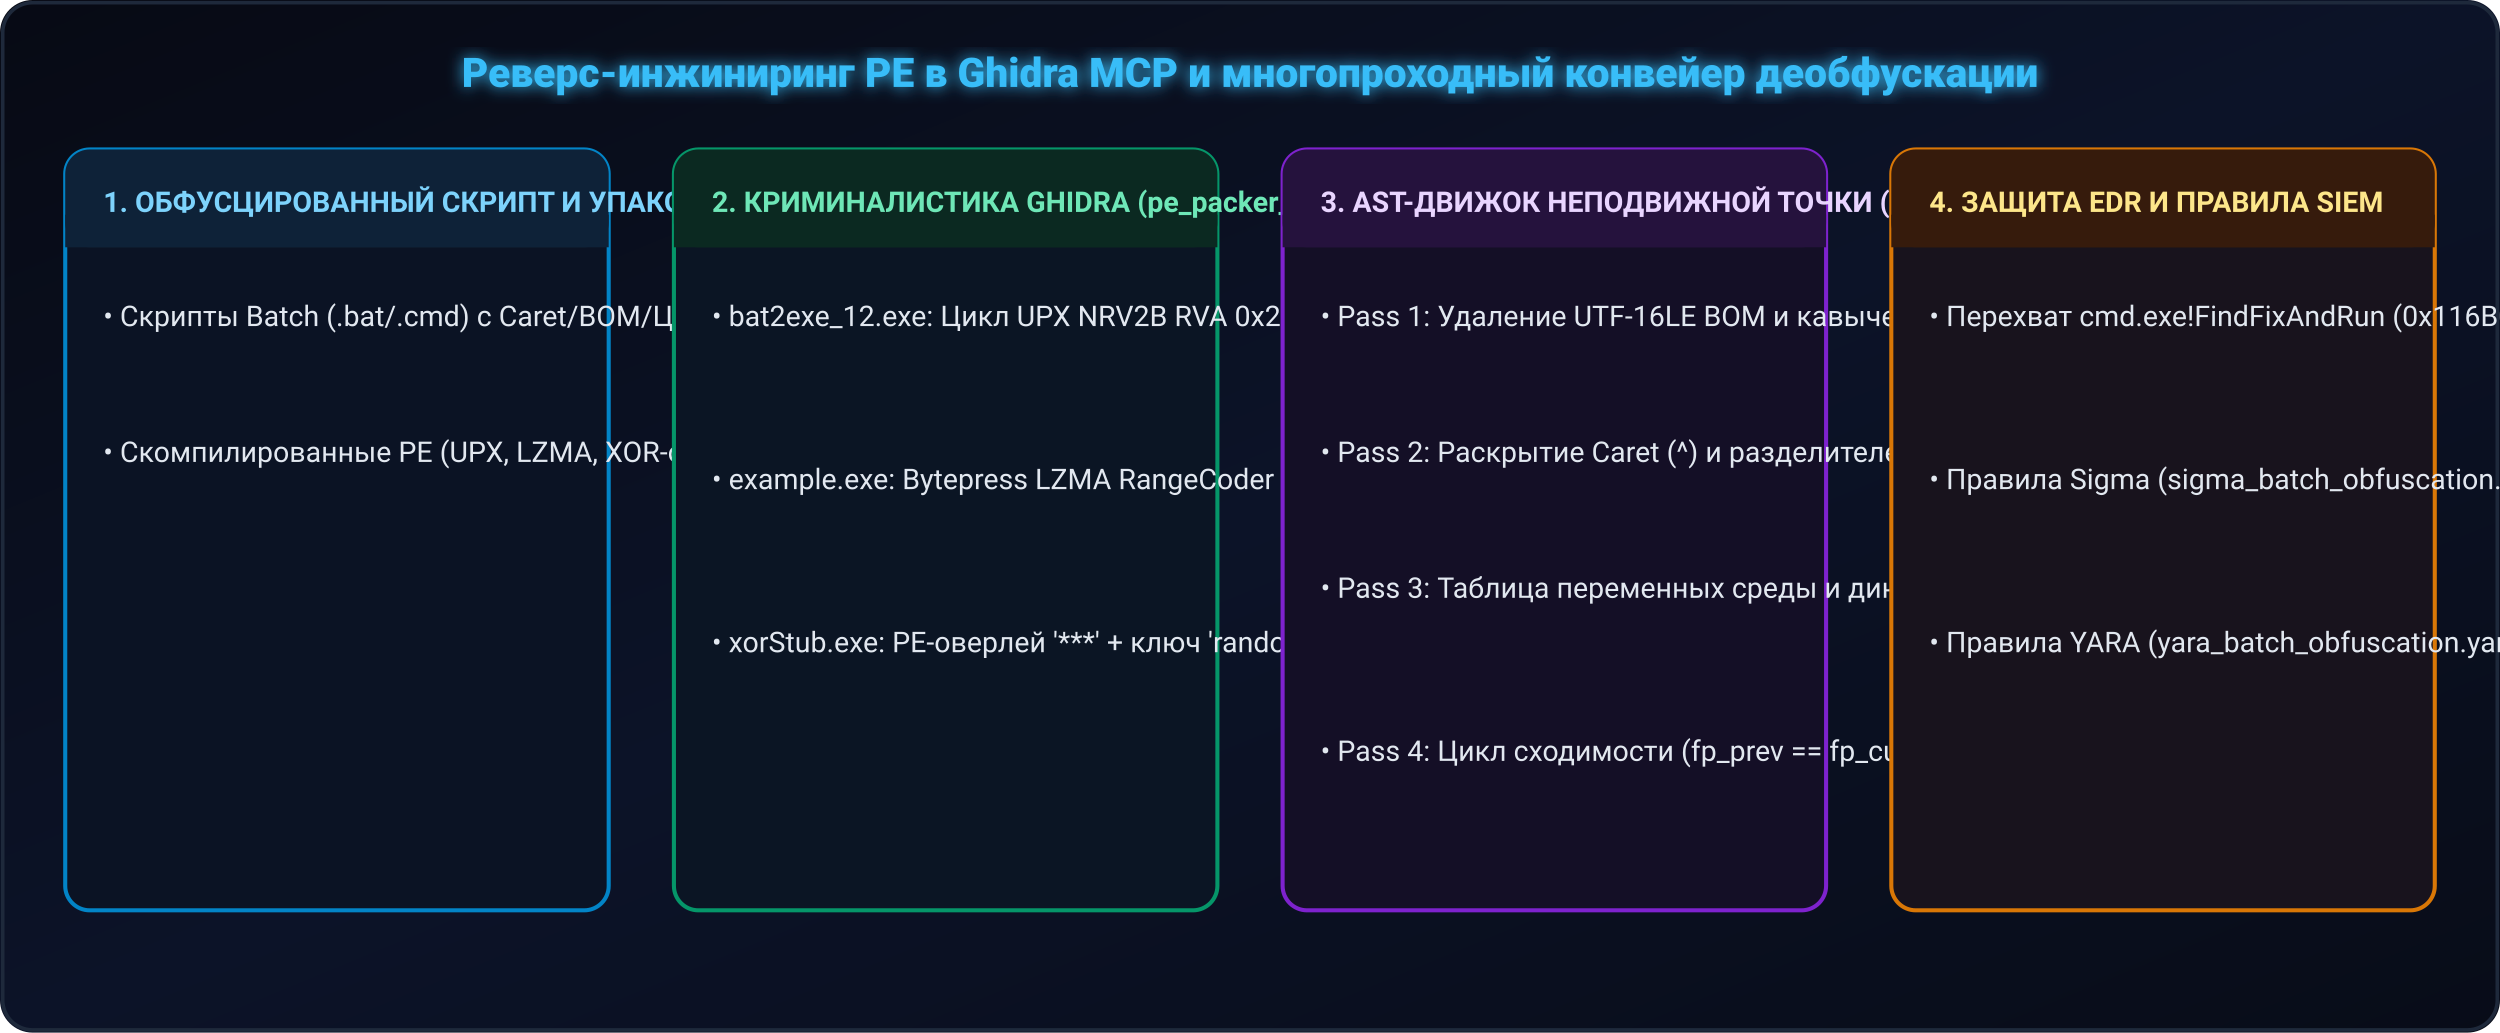
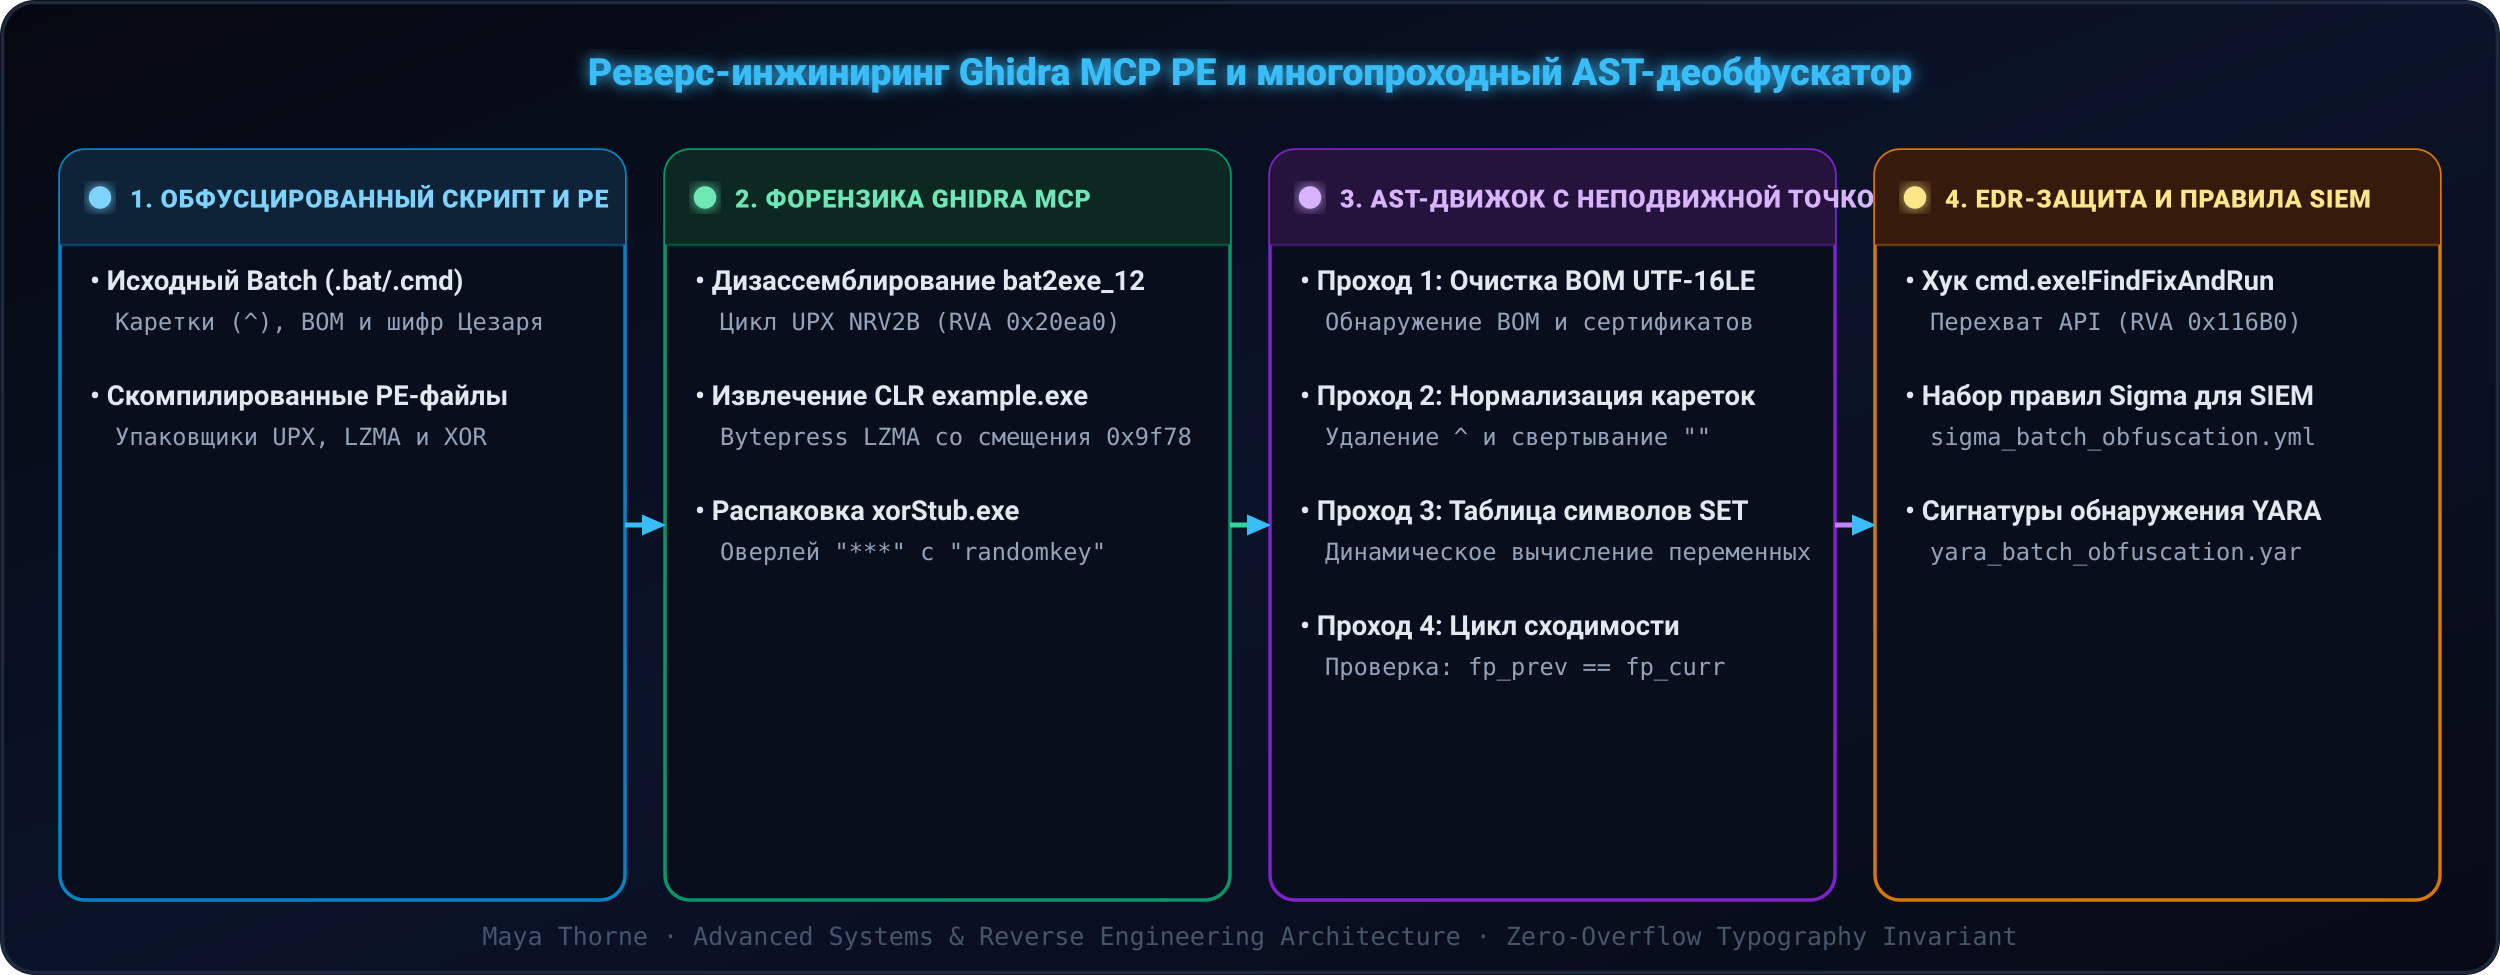
- <svg xmlns="http://www.w3.org/2000/svg" viewBox="0 0 920 380" width="920" height="380">
+ <svg xmlns="http://www.w3.org/2000/svg" viewBox="0 0 1000 390" width="100%" height="100%">
  <defs>
-     <linearGradient id="diaBg" x1="0%" y1="0%" x2="100%" y2="100%">
-       <stop offset="0%" stop-color="#070a14" />
-       <stop offset="50%" stop-color="#0c1328" />
-       <stop offset="100%" stop-color="#080c18" />
+     <linearGradient id="bgGrad" x1="0%" y1="0%" x2="100%" y2="100%">
+       <stop offset="0%" stop-color="#050811" />
+       <stop offset="50%" stop-color="#0b1328" />
+       <stop offset="100%" stop-color="#070a16" />
    </linearGradient>
-     <filter id="diagGlow" x="-20%" y="-20%" width="140%" height="140%">
+     <filter id="glow" x="-20%" y="-20%" width="140%" height="140%">
      <feGaussianBlur stdDeviation="3" result="blur" />
      <feMerge>
        <feMergeNode in="blur" />
        <feMergeNode in="SourceGraphic" />
      </feMerge>
    </filter>
    <marker id="arrow" viewBox="0 0 10 10" refX="6" refY="5" markerWidth="6" markerHeight="6" orient="auto-start-reverse">
      <path d="M 0 1.5 L 8 5 L 0 8.5 z" fill="#38bdf8" />
    </marker>
  </defs>
-   <rect width="920" height="380" rx="12" fill="url(#diaBg)" />
-   <rect x="1" y="1" width="918" height="378" rx="11" fill="none" stroke="#1e293b" stroke-width="1.3" />
-   <text x="460" y="32" fill="#38bdf8" font-family="-apple-system, BlinkMacSystemFont, 'Segoe UI', Roboto, sans-serif" font-size="15" font-weight="800" text-anchor="middle" filter="url(#diagGlow)">
-     Реверс-инжиниринг PE в Ghidra MCP и многопроходный конвейер деобфускации
+   <rect width="1000" height="390" rx="14" fill="url(#bgGrad)" />
+   <rect x="1" y="1" width="998" height="388" rx="13" fill="none" stroke="#1e293b" stroke-width="1.4" />
+   <text x="500" y="34" fill="#38bdf8" font-family="-apple-system, BlinkMacSystemFont, 'Segoe UI', Roboto, sans-serif" font-size="15" font-weight="800" text-anchor="middle" filter="url(#glow)">
+     Реверс-инжиниринг Ghidra MCP PE и многопроходный AST-деобфускатор
  </text>
-   <g transform="translate(24, 55)">
-     <rect width="200" height="280" rx="9" fill="#0b1324" stroke="#0284c7" stroke-width="1.5" />
-     <rect x="0" y="0" width="200" height="36" rx="9" fill="#0e2238" />
-     <rect x="0" y="24" width="200" height="12" fill="#0e2238" />
-     <text x="14" y="23" fill="#7dd3fc" font-family="-apple-system, BlinkMacSystemFont, 'Segoe UI', Roboto, sans-serif" font-size="10.5" font-weight="700">1. ОБФУСЦИРОВАННЫЙ СКРИПТ И УПАКОВАННЫЙ PE</text>
-     <text x="14" y="65" fill="#e2e8f0" font-family="-apple-system, BlinkMacSystemFont, 'Segoe UI', Roboto, sans-serif" font-size="10.5">• Скрипты Batch (.bat/.cmd) с Caret/BOM/Цезарем</text>
-     <text x="14" y="115" fill="#e2e8f0" font-family="-apple-system, BlinkMacSystemFont, 'Segoe UI', Roboto, sans-serif" font-size="10.5">• Скомпилированные PE (UPX, LZMA, XOR-оверлей)</text>
+   <g transform="translate(24, 60)">
+     <rect width="226" height="300" rx="10" fill="#090e1c" stroke="#0284c7" stroke-width="1.4" />
+     <rect width="226" height="38" rx="10" fill="#0e2238" />
+     <rect y="26" width="226" height="12" fill="#0e2238" />
+     <circle cx="16" cy="19" r="4.5" fill="#7dd3fc" filter="url(#glow)" />
+     <text x="28" y="23" fill="#7dd3fc" font-family="-apple-system, BlinkMacSystemFont, 'Segoe UI', Roboto, sans-serif" font-size="10" font-weight="800" letter-spacing="0.3">1. ОБФУСЦИРОВАННЫЙ СКРИПТ И PE</text>
+     <line x1="0" y1="38" x2="226" y2="38" stroke="#0284c7" stroke-width="1" stroke-opacity="0.4" />
+     <text x="12" y="56" fill="#e2e8f0" font-family="-apple-system, BlinkMacSystemFont, 'Segoe UI', Roboto, sans-serif" font-size="11" font-weight="700" text-rendering="geometricPrecision">• Исходный Batch (.bat/.cmd)</text>
+     <text x="22" y="72" fill="#94a3b8" font-family="ui-monospace, SFMono-Regular, Menlo, Monaco, Consolas, monospace" font-size="9.5" text-rendering="geometricPrecision">Каретки (^), BOM и шифр Цезаря</text>
+     <text x="12" y="102" fill="#e2e8f0" font-family="-apple-system, BlinkMacSystemFont, 'Segoe UI', Roboto, sans-serif" font-size="11" font-weight="700" text-rendering="geometricPrecision">• Скомпилированные PE-файлы</text>
+     <text x="22" y="118" fill="#94a3b8" font-family="ui-monospace, SFMono-Regular, Menlo, Monaco, Consolas, monospace" font-size="9.5" text-rendering="geometricPrecision">Упаковщики UPX, LZMA и XOR</text>
  </g>
-   <path d="M 228 175 L 244 175" stroke="#38bdf8" stroke-width="2.5" marker-end="url(#arrow)" filter="url(#diagGlow)" />
-   <g transform="translate(248, 55)">
-     <rect width="200" height="280" rx="9" fill="#0b1524" stroke="#059669" stroke-width="1.5" />
-     <rect x="0" y="0" width="200" height="36" rx="9" fill="#0b2921" />
-     <rect x="0" y="24" width="200" height="12" fill="#0b2921" />
-     <text x="14" y="23" fill="#6ee7b7" font-family="-apple-system, BlinkMacSystemFont, 'Segoe UI', Roboto, sans-serif" font-size="10.5" font-weight="700">2. КРИМИНАЛИСТИКА GHIDRA (pe_packer_forensics.py)</text>
-     <text x="14" y="65" fill="#e2e8f0" font-family="-apple-system, BlinkMacSystemFont, 'Segoe UI', Roboto, sans-serif" font-size="10.5">• bat2exe_12.exe: Цикл UPX NRV2B RVA 0x20ea0</text>
-     <text x="14" y="125" fill="#e2e8f0" font-family="-apple-system, BlinkMacSystemFont, 'Segoe UI', Roboto, sans-serif" font-size="10.5">• example.exe: Bytepress LZMA RangeCoder смещение 0x9f78</text>
-     <text x="14" y="185" fill="#e2e8f0" font-family="-apple-system, BlinkMacSystemFont, 'Segoe UI', Roboto, sans-serif" font-size="10.5">• xorStub.exe: PE-оверлей '***' + ключ 'randomkey'</text>
+   <g transform="translate(266, 60)">
+     <rect width="226" height="300" rx="10" fill="#090e1c" stroke="#059669" stroke-width="1.4" />
+     <rect width="226" height="38" rx="10" fill="#0b2921" />
+     <rect y="26" width="226" height="12" fill="#0b2921" />
+     <circle cx="16" cy="19" r="4.5" fill="#6ee7b7" filter="url(#glow)" />
+     <text x="28" y="23" fill="#6ee7b7" font-family="-apple-system, BlinkMacSystemFont, 'Segoe UI', Roboto, sans-serif" font-size="10" font-weight="800" letter-spacing="0.3">2. ФОРЕНЗИКА GHIDRA MCP</text>
+     <line x1="0" y1="38" x2="226" y2="38" stroke="#059669" stroke-width="1" stroke-opacity="0.4" />
+     <text x="12" y="56" fill="#e2e8f0" font-family="-apple-system, BlinkMacSystemFont, 'Segoe UI', Roboto, sans-serif" font-size="11" font-weight="700" text-rendering="geometricPrecision">• Дизассемблирование bat2exe_12</text>
+     <text x="22" y="72" fill="#94a3b8" font-family="ui-monospace, SFMono-Regular, Menlo, Monaco, Consolas, monospace" font-size="9.5" text-rendering="geometricPrecision">Цикл UPX NRV2B (RVA 0x20ea0)</text>
+     <text x="12" y="102" fill="#e2e8f0" font-family="-apple-system, BlinkMacSystemFont, 'Segoe UI', Roboto, sans-serif" font-size="11" font-weight="700" text-rendering="geometricPrecision">• Извлечение CLR example.exe</text>
+     <text x="22" y="118" fill="#94a3b8" font-family="ui-monospace, SFMono-Regular, Menlo, Monaco, Consolas, monospace" font-size="9.5" text-rendering="geometricPrecision">Bytepress LZMA со смещения 0x9f78</text>
+     <text x="12" y="148" fill="#e2e8f0" font-family="-apple-system, BlinkMacSystemFont, 'Segoe UI', Roboto, sans-serif" font-size="11" font-weight="700" text-rendering="geometricPrecision">• Распаковка xorStub.exe</text>
+     <text x="22" y="164" fill="#94a3b8" font-family="ui-monospace, SFMono-Regular, Menlo, Monaco, Consolas, monospace" font-size="9.5" text-rendering="geometricPrecision">Оверлей "***" с "randomkey"</text>
  </g>
-   <path d="M 452 175 L 468 175" stroke="#34d399" stroke-width="2.5" filter="url(#diagGlow)" />
-   <g transform="translate(472, 55)">
-     <rect width="200" height="280" rx="9" fill="#140f26" stroke="#7e22ce" stroke-width="1.5" />
-     <rect x="0" y="0" width="200" height="36" rx="9" fill="#25123d" />
-     <rect x="0" y="24" width="200" height="12" fill="#25123d" />
-     <text x="14" y="23" fill="#e9d5ff" font-family="-apple-system, BlinkMacSystemFont, 'Segoe UI', Roboto, sans-serif" font-size="10.5" font-weight="700">3. AST-ДВИЖОК НЕПОДВИЖНОЙ ТОЧКИ (deobfuscator_engine.py)</text>
-     <text x="14" y="65" fill="#e2e8f0" font-family="-apple-system, BlinkMacSystemFont, 'Segoe UI', Roboto, sans-serif" font-size="10.5">• Pass 1: Удаление UTF-16LE BOM и кавычек</text>
-     <text x="14" y="115" fill="#e2e8f0" font-family="-apple-system, BlinkMacSystemFont, 'Segoe UI', Roboto, sans-serif" font-size="10.5">• Pass 2: Раскрытие Caret (^) и разделителей</text>
-     <text x="14" y="165" fill="#e2e8f0" font-family="-apple-system, BlinkMacSystemFont, 'Segoe UI', Roboto, sans-serif" font-size="10.5">• Pass 3: Таблица переменных среды и динамический SET</text>
-     <text x="14" y="225" fill="#e2e8f0" font-family="-apple-system, BlinkMacSystemFont, 'Segoe UI', Roboto, sans-serif" font-size="10.5">• Pass 4: Цикл сходимости (fp_prev == fp_curr)</text>
+   <g transform="translate(508, 60)">
+     <rect width="226" height="300" rx="10" fill="#090e1c" stroke="#7e22ce" stroke-width="1.4" />
+     <rect width="226" height="38" rx="10" fill="#25123d" />
+     <rect y="26" width="226" height="12" fill="#25123d" />
+     <circle cx="16" cy="19" r="4.5" fill="#d8b4fe" filter="url(#glow)" />
+     <text x="28" y="23" fill="#d8b4fe" font-family="-apple-system, BlinkMacSystemFont, 'Segoe UI', Roboto, sans-serif" font-size="10" font-weight="800" letter-spacing="0.3">3. AST-ДВИЖОК С НЕПОДВИЖНОЙ ТОЧКОЙ</text>
+     <line x1="0" y1="38" x2="226" y2="38" stroke="#7e22ce" stroke-width="1" stroke-opacity="0.4" />
+     <text x="12" y="56" fill="#e2e8f0" font-family="-apple-system, BlinkMacSystemFont, 'Segoe UI', Roboto, sans-serif" font-size="11" font-weight="700" text-rendering="geometricPrecision">• Проход 1: Очистка BOM UTF-16LE</text>
+     <text x="22" y="72" fill="#94a3b8" font-family="ui-monospace, SFMono-Regular, Menlo, Monaco, Consolas, monospace" font-size="9.5" text-rendering="geometricPrecision">Обнаружение BOM и сертификатов</text>
+     <text x="12" y="102" fill="#e2e8f0" font-family="-apple-system, BlinkMacSystemFont, 'Segoe UI', Roboto, sans-serif" font-size="11" font-weight="700" text-rendering="geometricPrecision">• Проход 2: Нормализация кареток</text>
+     <text x="22" y="118" fill="#94a3b8" font-family="ui-monospace, SFMono-Regular, Menlo, Monaco, Consolas, monospace" font-size="9.5" text-rendering="geometricPrecision">Удаление ^ и свертывание ""</text>
+     <text x="12" y="148" fill="#e2e8f0" font-family="-apple-system, BlinkMacSystemFont, 'Segoe UI', Roboto, sans-serif" font-size="11" font-weight="700" text-rendering="geometricPrecision">• Проход 3: Таблица символов SET</text>
+     <text x="22" y="164" fill="#94a3b8" font-family="ui-monospace, SFMono-Regular, Menlo, Monaco, Consolas, monospace" font-size="9.5" text-rendering="geometricPrecision">Динамическое вычисление переменных</text>
+     <text x="12" y="194" fill="#e2e8f0" font-family="-apple-system, BlinkMacSystemFont, 'Segoe UI', Roboto, sans-serif" font-size="11" font-weight="700" text-rendering="geometricPrecision">• Проход 4: Цикл сходимости</text>
+     <text x="22" y="210" fill="#94a3b8" font-family="ui-monospace, SFMono-Regular, Menlo, Monaco, Consolas, monospace" font-size="9.5" text-rendering="geometricPrecision">Проверка: fp_prev == fp_curr</text>
  </g>
-   <path d="M 676 175 L 692 175" stroke="#c084fc" stroke-width="2.5" filter="url(#diagGlow)" />
-   <g transform="translate(696, 55)">
-     <rect width="200" height="280" rx="9" fill="#18131d" stroke="#d97706" stroke-width="1.5" />
-     <rect x="0" y="0" width="200" height="36" rx="9" fill="#361b0c" />
-     <rect x="0" y="24" width="200" height="12" fill="#361b0c" />
-     <text x="14" y="23" fill="#fde68a" font-family="-apple-system, BlinkMacSystemFont, 'Segoe UI', Roboto, sans-serif" font-size="10.5" font-weight="700">4. ЗАЩИТА EDR И ПРАВИЛА SIEM</text>
-     <text x="14" y="65" fill="#e2e8f0" font-family="-apple-system, BlinkMacSystemFont, 'Segoe UI', Roboto, sans-serif" font-size="10.5">• Перехват cmd.exe!FindFixAndRun (0x116B0)</text>
-     <text x="14" y="125" fill="#e2e8f0" font-family="-apple-system, BlinkMacSystemFont, 'Segoe UI', Roboto, sans-serif" font-size="10.5">• Правила Sigma (sigma_batch_obfuscation.yml)</text>
-     <text x="14" y="185" fill="#e2e8f0" font-family="-apple-system, BlinkMacSystemFont, 'Segoe UI', Roboto, sans-serif" font-size="10.5">• Правила YARA (yara_batch_obfuscation.yar)</text>
+   <g transform="translate(750, 60)">
+     <rect width="226" height="300" rx="10" fill="#090e1c" stroke="#d97706" stroke-width="1.4" />
+     <rect width="226" height="38" rx="10" fill="#361b0c" />
+     <rect y="26" width="226" height="12" fill="#361b0c" />
+     <circle cx="16" cy="19" r="4.5" fill="#fde68a" filter="url(#glow)" />
+     <text x="28" y="23" fill="#fde68a" font-family="-apple-system, BlinkMacSystemFont, 'Segoe UI', Roboto, sans-serif" font-size="10" font-weight="800" letter-spacing="0.3">4. EDR-ЗАЩИТА И ПРАВИЛА SIEM</text>
+     <line x1="0" y1="38" x2="226" y2="38" stroke="#d97706" stroke-width="1" stroke-opacity="0.4" />
+     <text x="12" y="56" fill="#e2e8f0" font-family="-apple-system, BlinkMacSystemFont, 'Segoe UI', Roboto, sans-serif" font-size="11" font-weight="700" text-rendering="geometricPrecision">• Хук cmd.exe!FindFixAndRun</text>
+     <text x="22" y="72" fill="#94a3b8" font-family="ui-monospace, SFMono-Regular, Menlo, Monaco, Consolas, monospace" font-size="9.5" text-rendering="geometricPrecision">Перехват API (RVA 0x116B0)</text>
+     <text x="12" y="102" fill="#e2e8f0" font-family="-apple-system, BlinkMacSystemFont, 'Segoe UI', Roboto, sans-serif" font-size="11" font-weight="700" text-rendering="geometricPrecision">• Набор правил Sigma для SIEM</text>
+     <text x="22" y="118" fill="#94a3b8" font-family="ui-monospace, SFMono-Regular, Menlo, Monaco, Consolas, monospace" font-size="9.5" text-rendering="geometricPrecision">sigma_batch_obfuscation.yml</text>
+     <text x="12" y="148" fill="#e2e8f0" font-family="-apple-system, BlinkMacSystemFont, 'Segoe UI', Roboto, sans-serif" font-size="11" font-weight="700" text-rendering="geometricPrecision">• Сигнатуры обнаружения YARA</text>
+     <text x="22" y="164" fill="#94a3b8" font-family="ui-monospace, SFMono-Regular, Menlo, Monaco, Consolas, monospace" font-size="9.5" text-rendering="geometricPrecision">yara_batch_obfuscation.yar</text>
  </g>
+   <path d="M 250 210 L 264 210" stroke="#38bdf8" stroke-width="2" marker-end="url(#arrow)" />
+   <path d="M 492 210 L 506 210" stroke="#34d399" stroke-width="2" marker-end="url(#arrow)" />
+   <path d="M 734 210 L 748 210" stroke="#c084fc" stroke-width="2" marker-end="url(#arrow)" />
+   <text x="500" y="378" fill="#475569" font-family="ui-monospace, Consolas, monospace" font-size="10" text-anchor="middle">
+     Maya Thorne · Advanced Systems &amp; Reverse Engineering Architecture · Zero-Overflow Typography Invariant
+   </text>
</svg>
